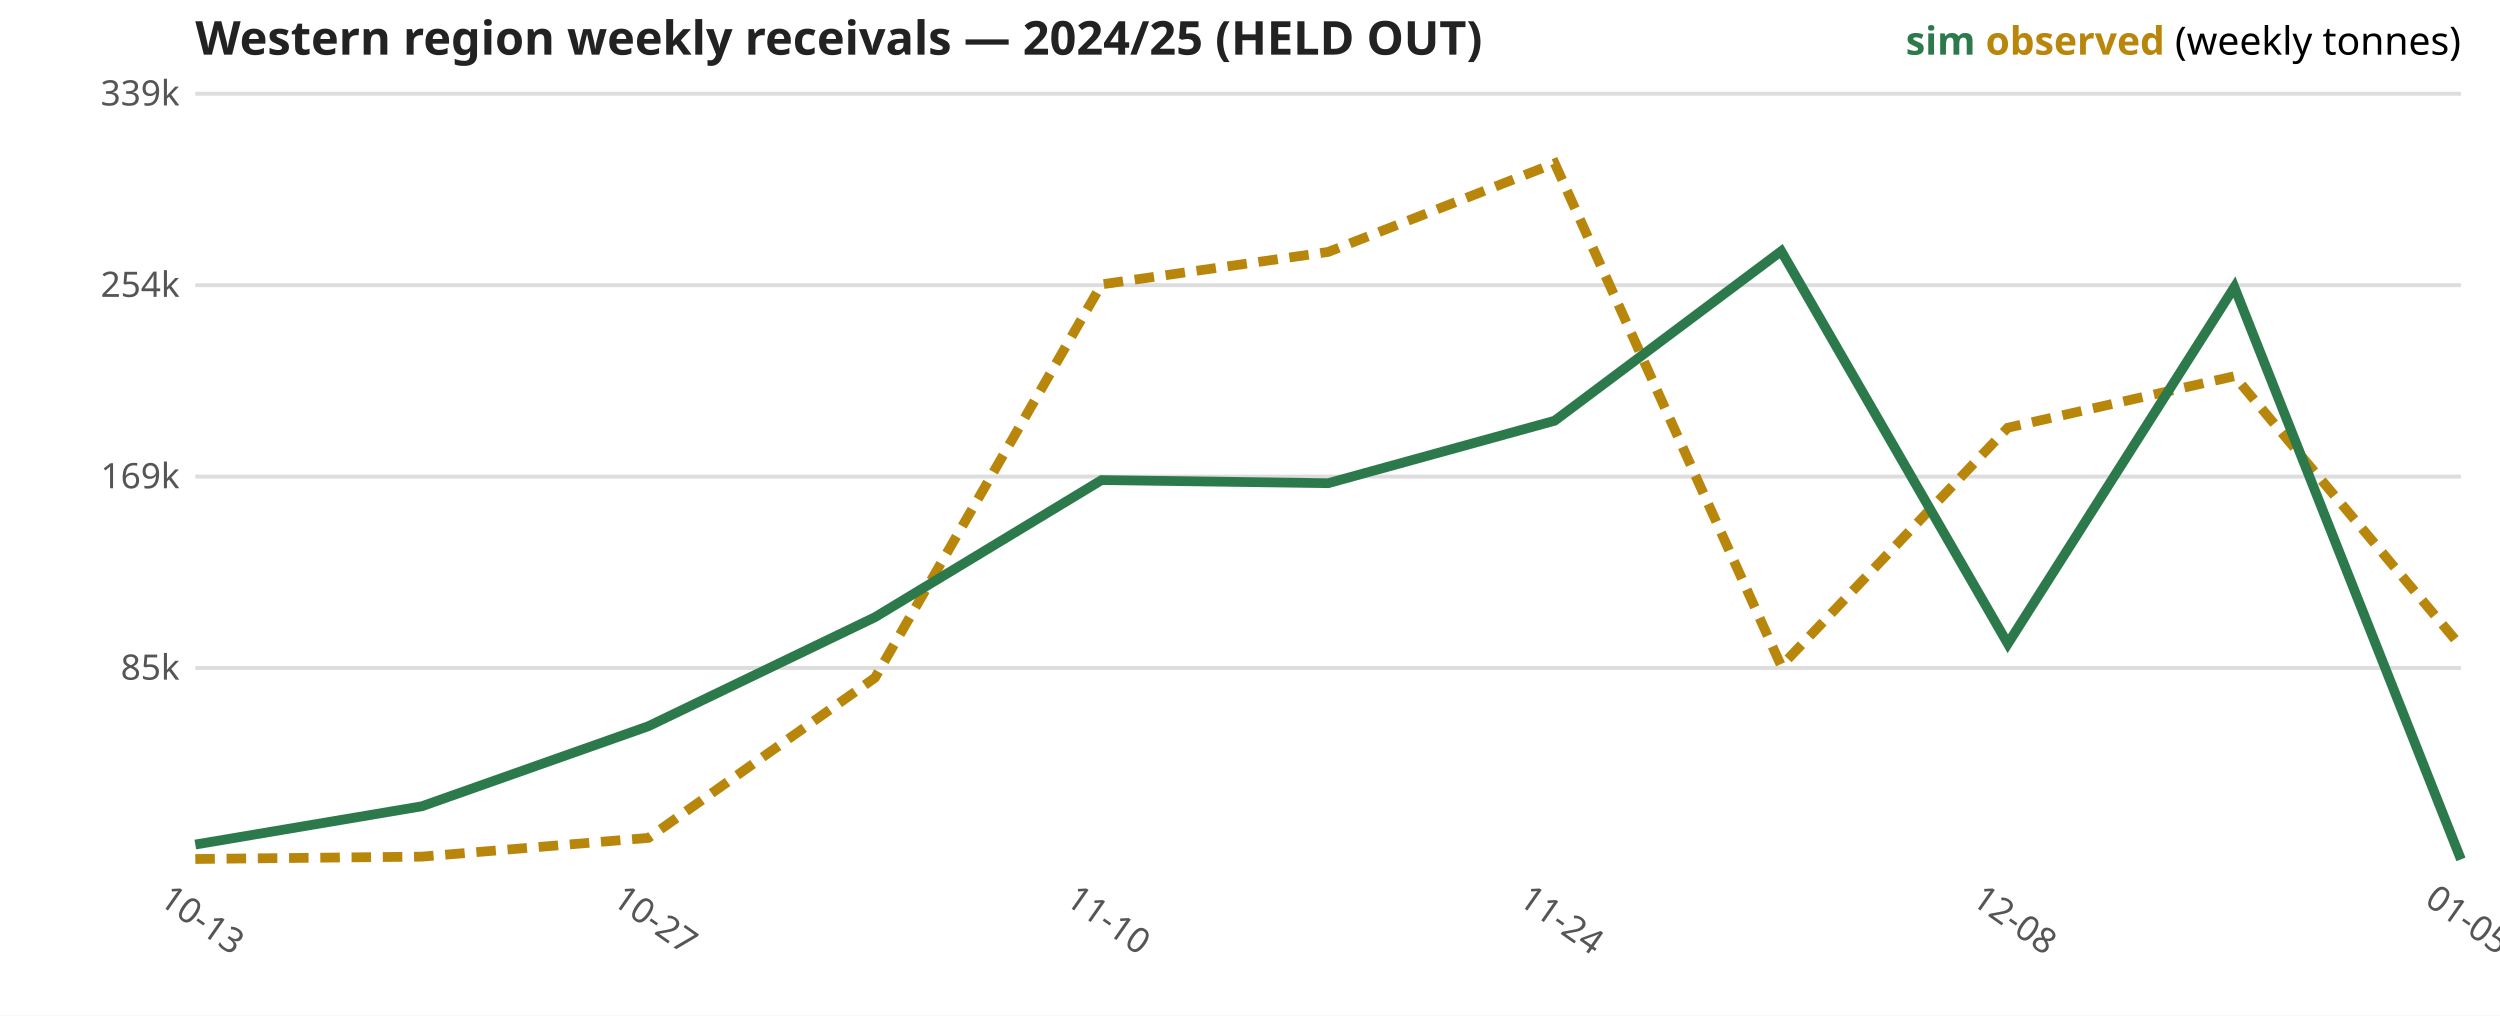
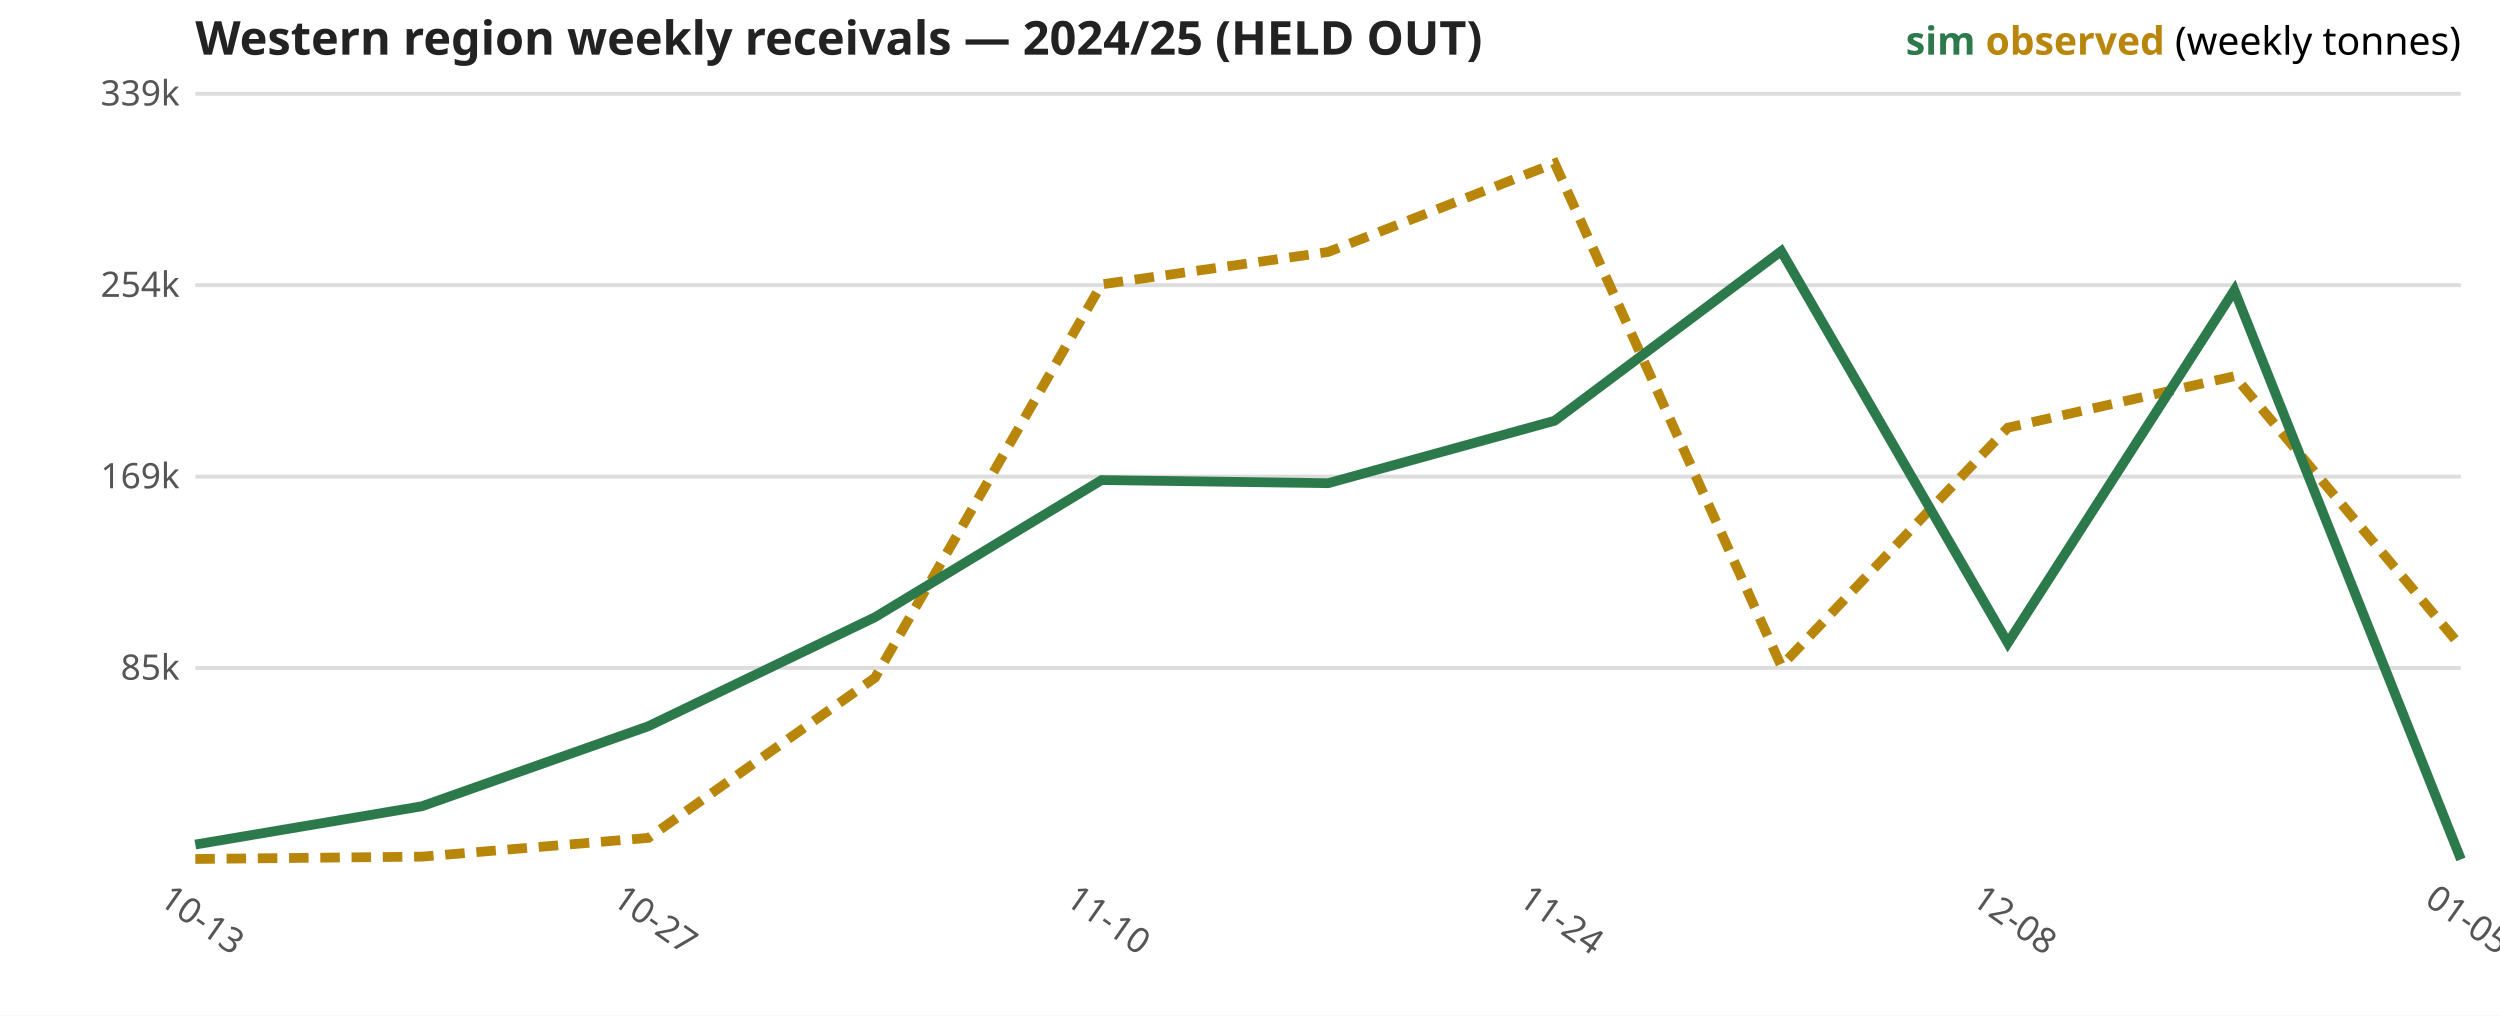
<svg xmlns="http://www.w3.org/2000/svg" viewBox="0 0 640 260" font-family="sans-serif">
  <rect width="640" height="260" fill="white" />
  <text x="50" y="14" font-size="12" font-weight="bold" fill="#222">Western region weekly receivals — 2024/25 (HELD OUT)</text>
  <text x="630" y="14" font-size="10" text-anchor="end">
    <tspan fill="#2c7a4b" font-weight="bold">sim</tspan>
    <tspan fill="#b8860b" font-weight="bold">observed</tspan> (weekly tonnes)</text>
  <line x1="50" x2="630" y1="171" y2="171" stroke="#ddd" />
  <text x="46" y="174" font-size="9" text-anchor="end" fill="#555">85k</text>
  <line x1="50" x2="630" y1="122" y2="122" stroke="#ddd" />
  <text x="46" y="125" font-size="9" text-anchor="end" fill="#555">169k</text>
  <line x1="50" x2="630" y1="73" y2="73" stroke="#ddd" />
  <text x="46" y="76" font-size="9" text-anchor="end" fill="#555">254k</text>
  <line x1="50" x2="630" y1="24" y2="24" stroke="#ddd" />
  <text x="46" y="27" font-size="9" text-anchor="end" fill="#555">339k</text>
  <path d="M50.0,219.9L108.0,219.3L166.0,214.5L224.0,173.5L282.0,72.8L340.0,64.5L398.0,41.8L456.0,170.5L514.0,109.5L572.0,96.3L630.0,165.5" fill="none" stroke="#b8860b" stroke-width="2.5" stroke-dasharray="5 3" />
-   <path d="M50.0,216.2L108.0,206.4L166.0,185.9L224.0,158.0L282.0,122.9L340.0,123.7L398.0,107.7L456.0,64.3L514.0,164.8L572.0,73.5L630.0,220.0" fill="none" stroke="#2c7a4b" stroke-width="2.5" />
+   <path d="M50.0,216.2L108.0,206.4L166.0,185.9L224.0,158.0L282.0,122.9L340.0,123.7L398.0,107.7L456.0,64.3L514.0,164.6L572.0,74.3L630.0,220.0" fill="none" stroke="#2c7a4b" stroke-width="2.5" />
  <text x="50" y="238" font-size="9" text-anchor="middle" fill="#555" transform="rotate(35 50 238)">10-13</text>
  <text x="166" y="238" font-size="9" text-anchor="middle" fill="#555" transform="rotate(35 166 238)">10-27</text>
  <text x="282" y="238" font-size="9" text-anchor="middle" fill="#555" transform="rotate(35 282 238)">11-10</text>
  <text x="398" y="238" font-size="9" text-anchor="middle" fill="#555" transform="rotate(35 398 238)">11-24</text>
  <text x="514" y="238" font-size="9" text-anchor="middle" fill="#555" transform="rotate(35 514 238)">12-08</text>
  <text x="630" y="238" font-size="9" text-anchor="middle" fill="#555" transform="rotate(35 630 238)">01-05</text>
</svg>
